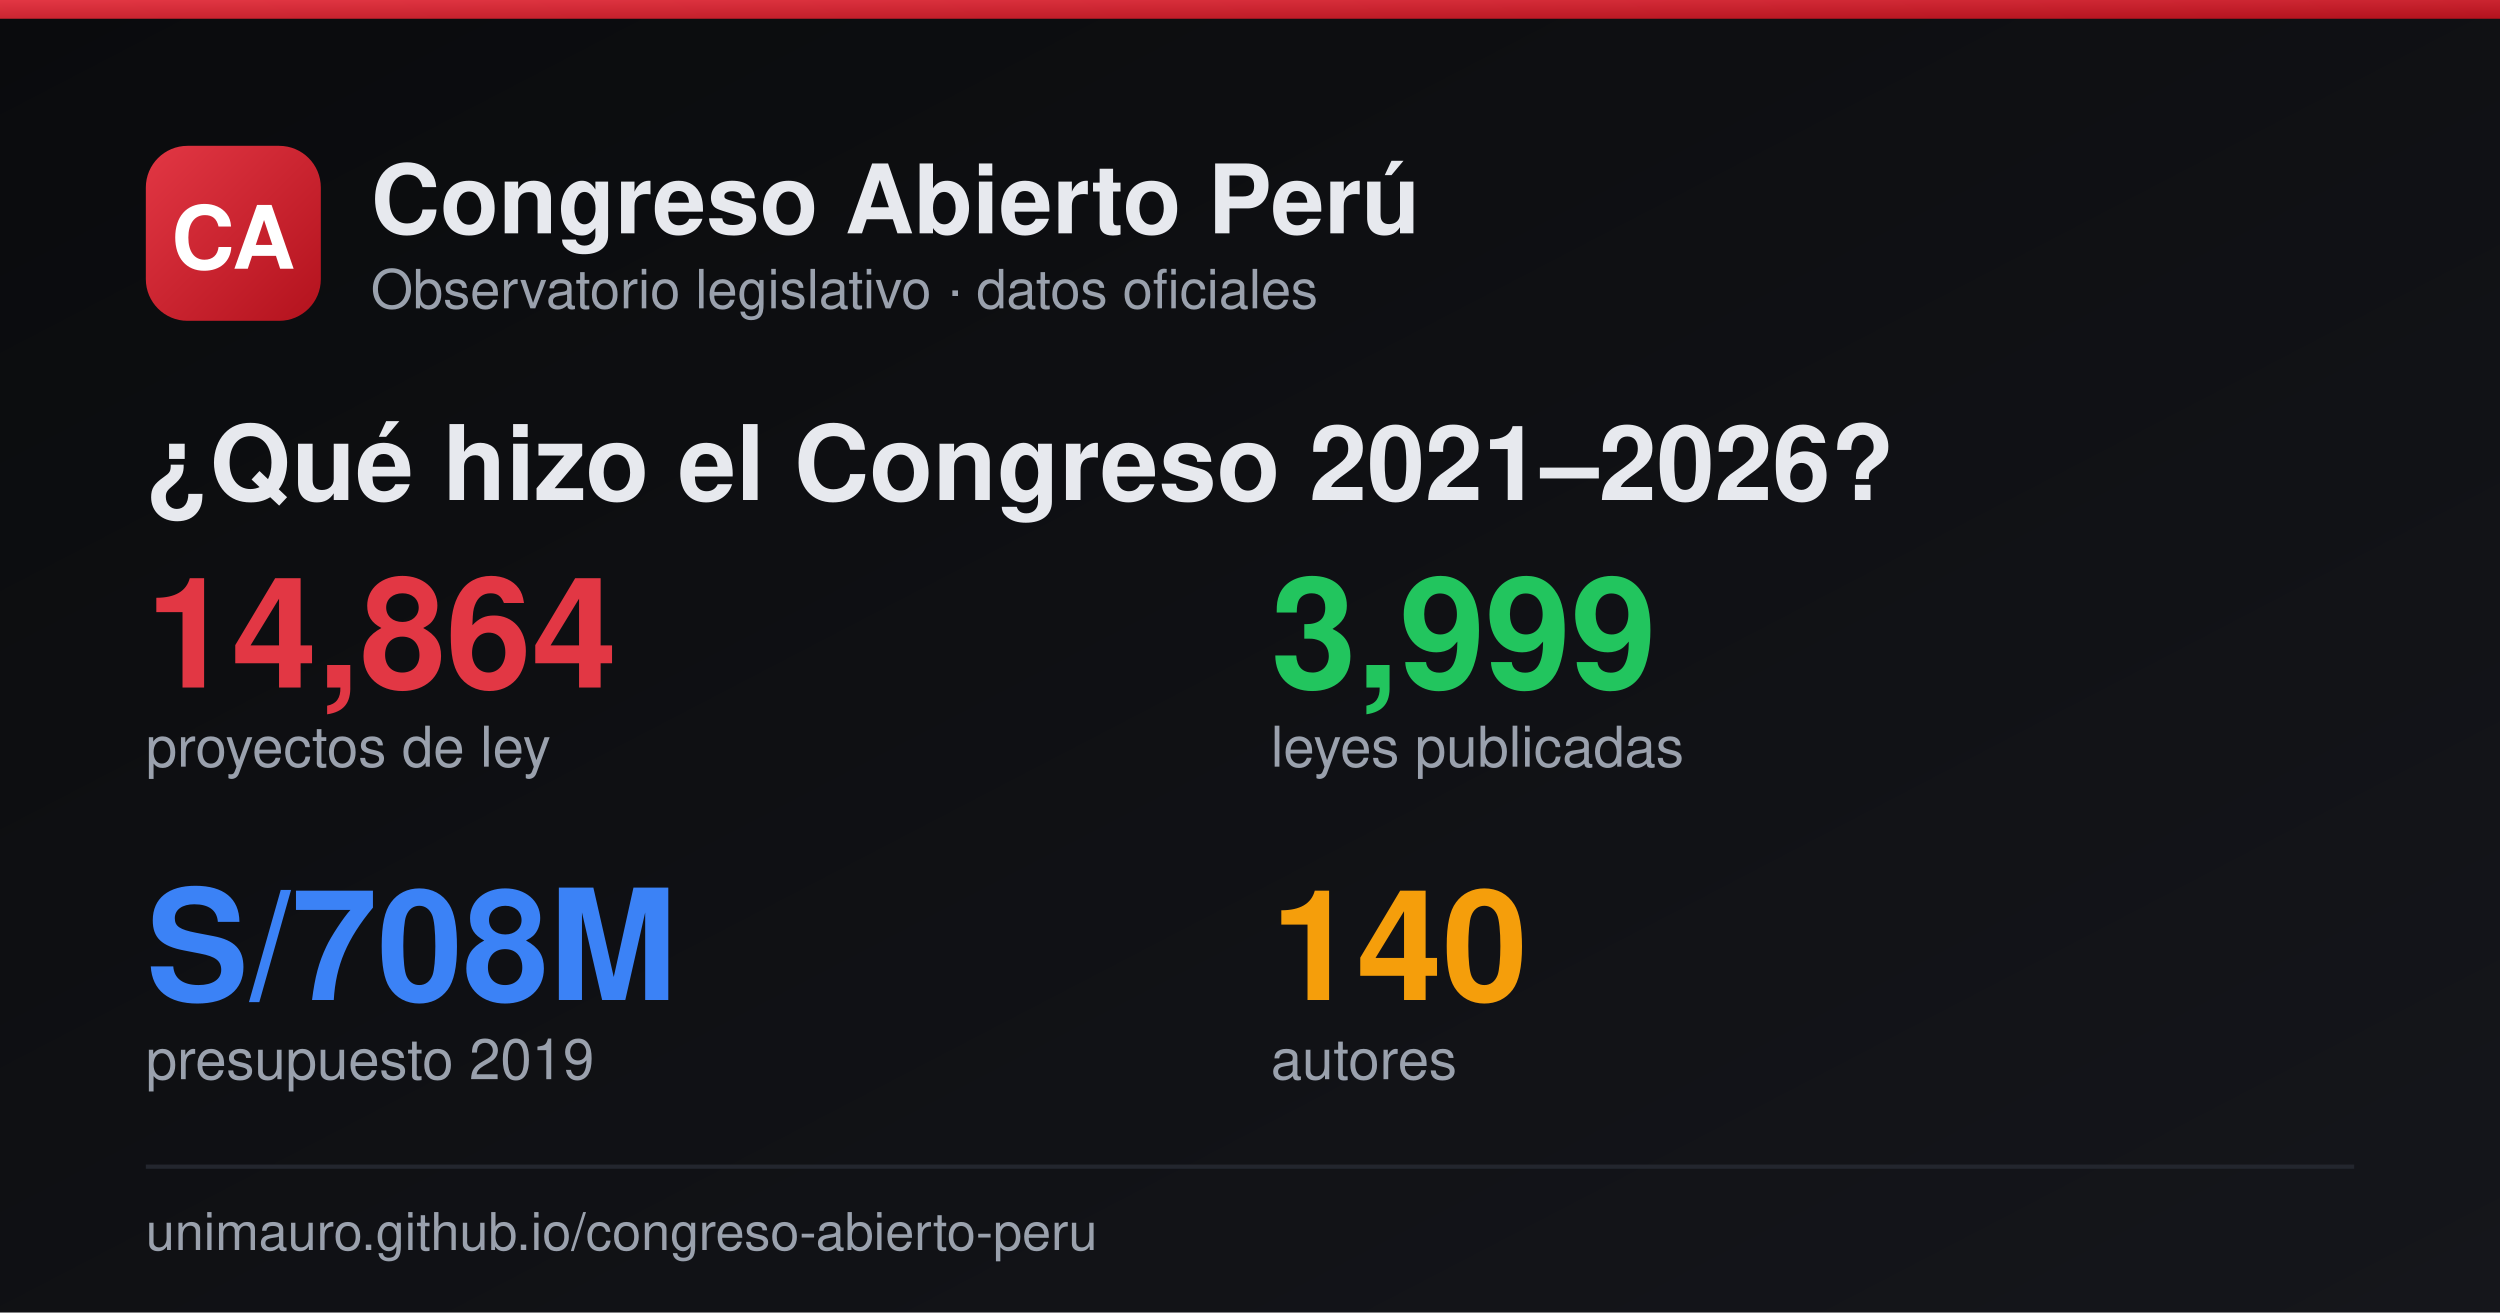
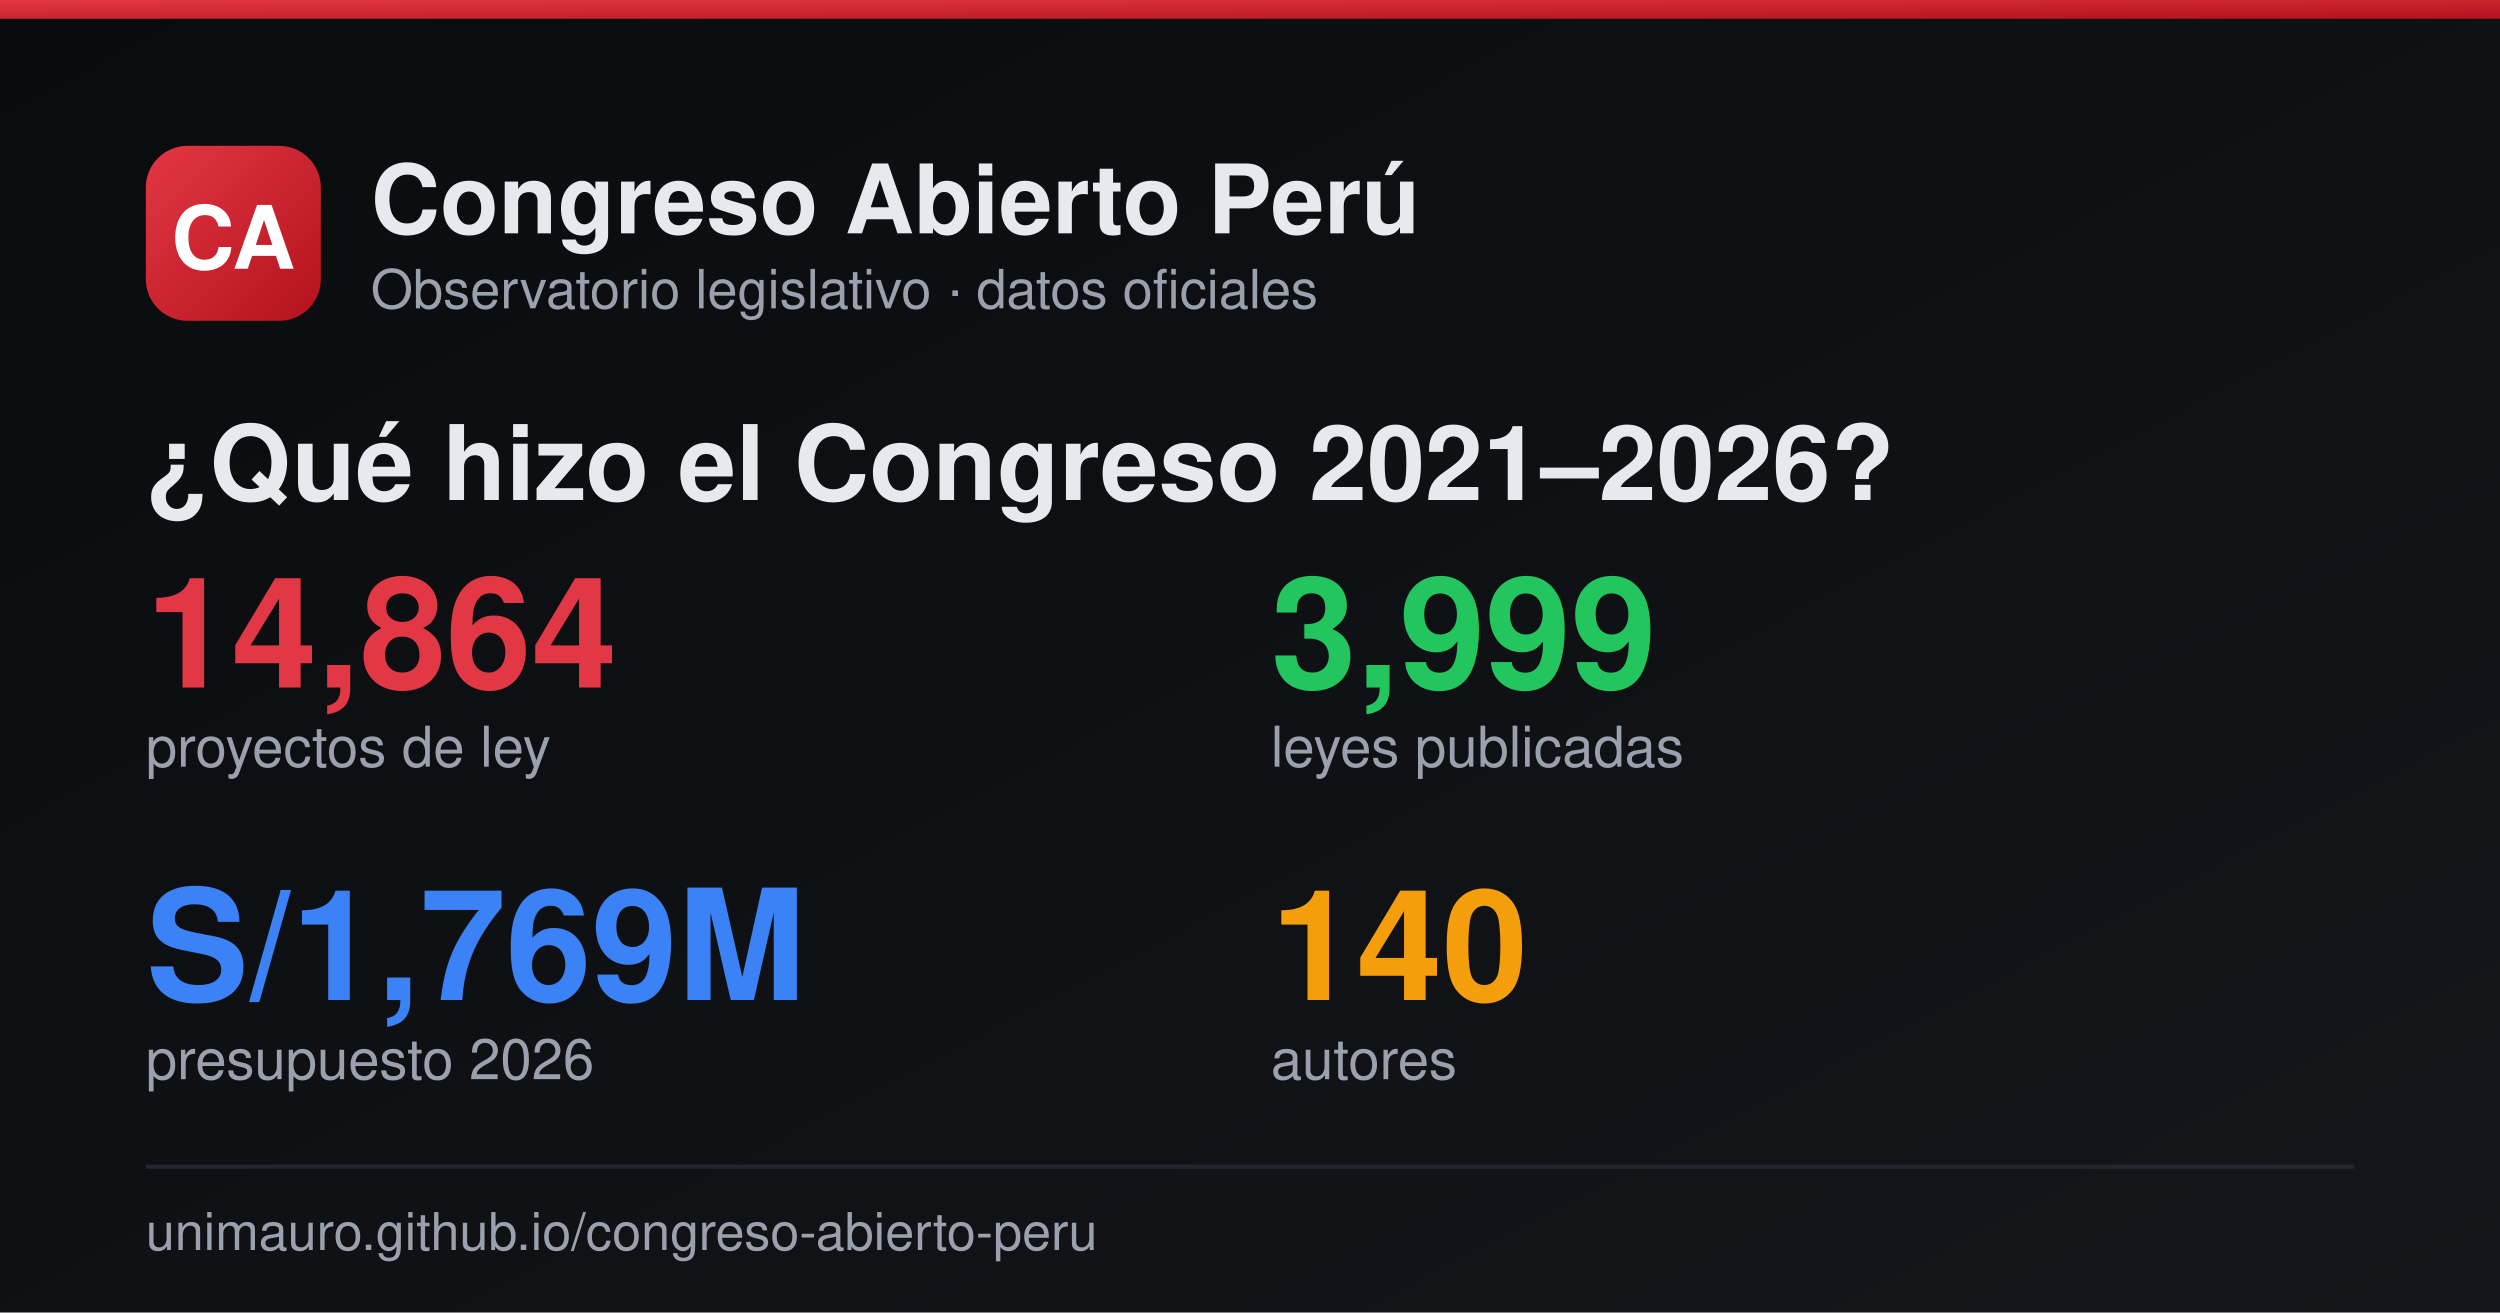
<svg xmlns="http://www.w3.org/2000/svg" width="1200" height="630" viewBox="0 0 1200 630">
  <defs>
    <linearGradient id="bg" x1="0" y1="0" x2="1" y2="1">
      <stop offset="0" stop-color="#0a0b0d" />
      <stop offset="1" stop-color="#15161b" />
    </linearGradient>
    <linearGradient id="logo" x1="0" y1="0" x2="1" y2="1">
      <stop offset="0" stop-color="#e23744" />
      <stop offset="1" stop-color="#b3121d" />
    </linearGradient>
  </defs>
  <rect width="1200" height="630" fill="url(#bg)" />
  <rect x="0" y="0" width="1200" height="9" fill="url(#logo)" />
  <rect x="70" y="70" width="84" height="84" rx="20" fill="url(#logo)" />
  <text x="112" y="129" fill="#fff" font-size="42" font-weight="800" font-family="Helvetica,Arial" text-anchor="middle">CA</text>
  <text x="178" y="112" fill="#e7e9ee" font-size="46" font-weight="800" font-family="Helvetica,Arial">Congreso Abierto Perú</text>
  <text x="178" y="148" fill="#9aa1ad" font-size="26" font-family="Helvetica,Arial">Observatorio legislativo · datos oficiales</text>
  <text x="70" y="240" fill="#e7e9ee" font-size="50" font-weight="800" font-family="Helvetica,Arial">¿Qué hizo el Congreso 2021–2026?</text>
  <text x="70" y="330" fill="#e23744" font-size="74" font-weight="800" font-family="Helvetica,Arial">14,864</text>
  <text x="70" y="368" fill="#9aa1ad" font-size="27" font-family="Helvetica,Arial">proyectos de ley</text>
  <text x="610" y="330" fill="#22c55e" font-size="74" font-weight="800" font-family="Helvetica,Arial">3,999</text>
  <text x="610" y="368" fill="#9aa1ad" font-size="27" font-family="Helvetica,Arial">leyes publicadas</text>
-   <text x="70" y="480" fill="#3b82f6" font-size="74" font-weight="800" font-family="Helvetica,Arial">S/708M</text>
-   <text x="70" y="518" fill="#9aa1ad" font-size="27" font-family="Helvetica,Arial">presupuesto 2019</text>
+   <text x="70" y="480" fill="#3b82f6" font-size="74" font-weight="800" font-family="Helvetica,Arial">S/1,769M</text>
+   <text x="70" y="518" fill="#9aa1ad" font-size="27" font-family="Helvetica,Arial">presupuesto 2026</text>
  <text x="610" y="480" fill="#f59e0b" font-size="74" font-weight="800" font-family="Helvetica,Arial">140</text>
  <text x="610" y="518" fill="#9aa1ad" font-size="27" font-family="Helvetica,Arial">autores</text>
  <line x1="70" y1="560" x2="1130" y2="560" stroke="#23262e" stroke-width="2" />
  <text x="70" y="600" fill="#9aa1ad" font-size="25" font-family="Helvetica,Arial">unimauro.github.io/congreso-abierto-peru</text>
</svg>
